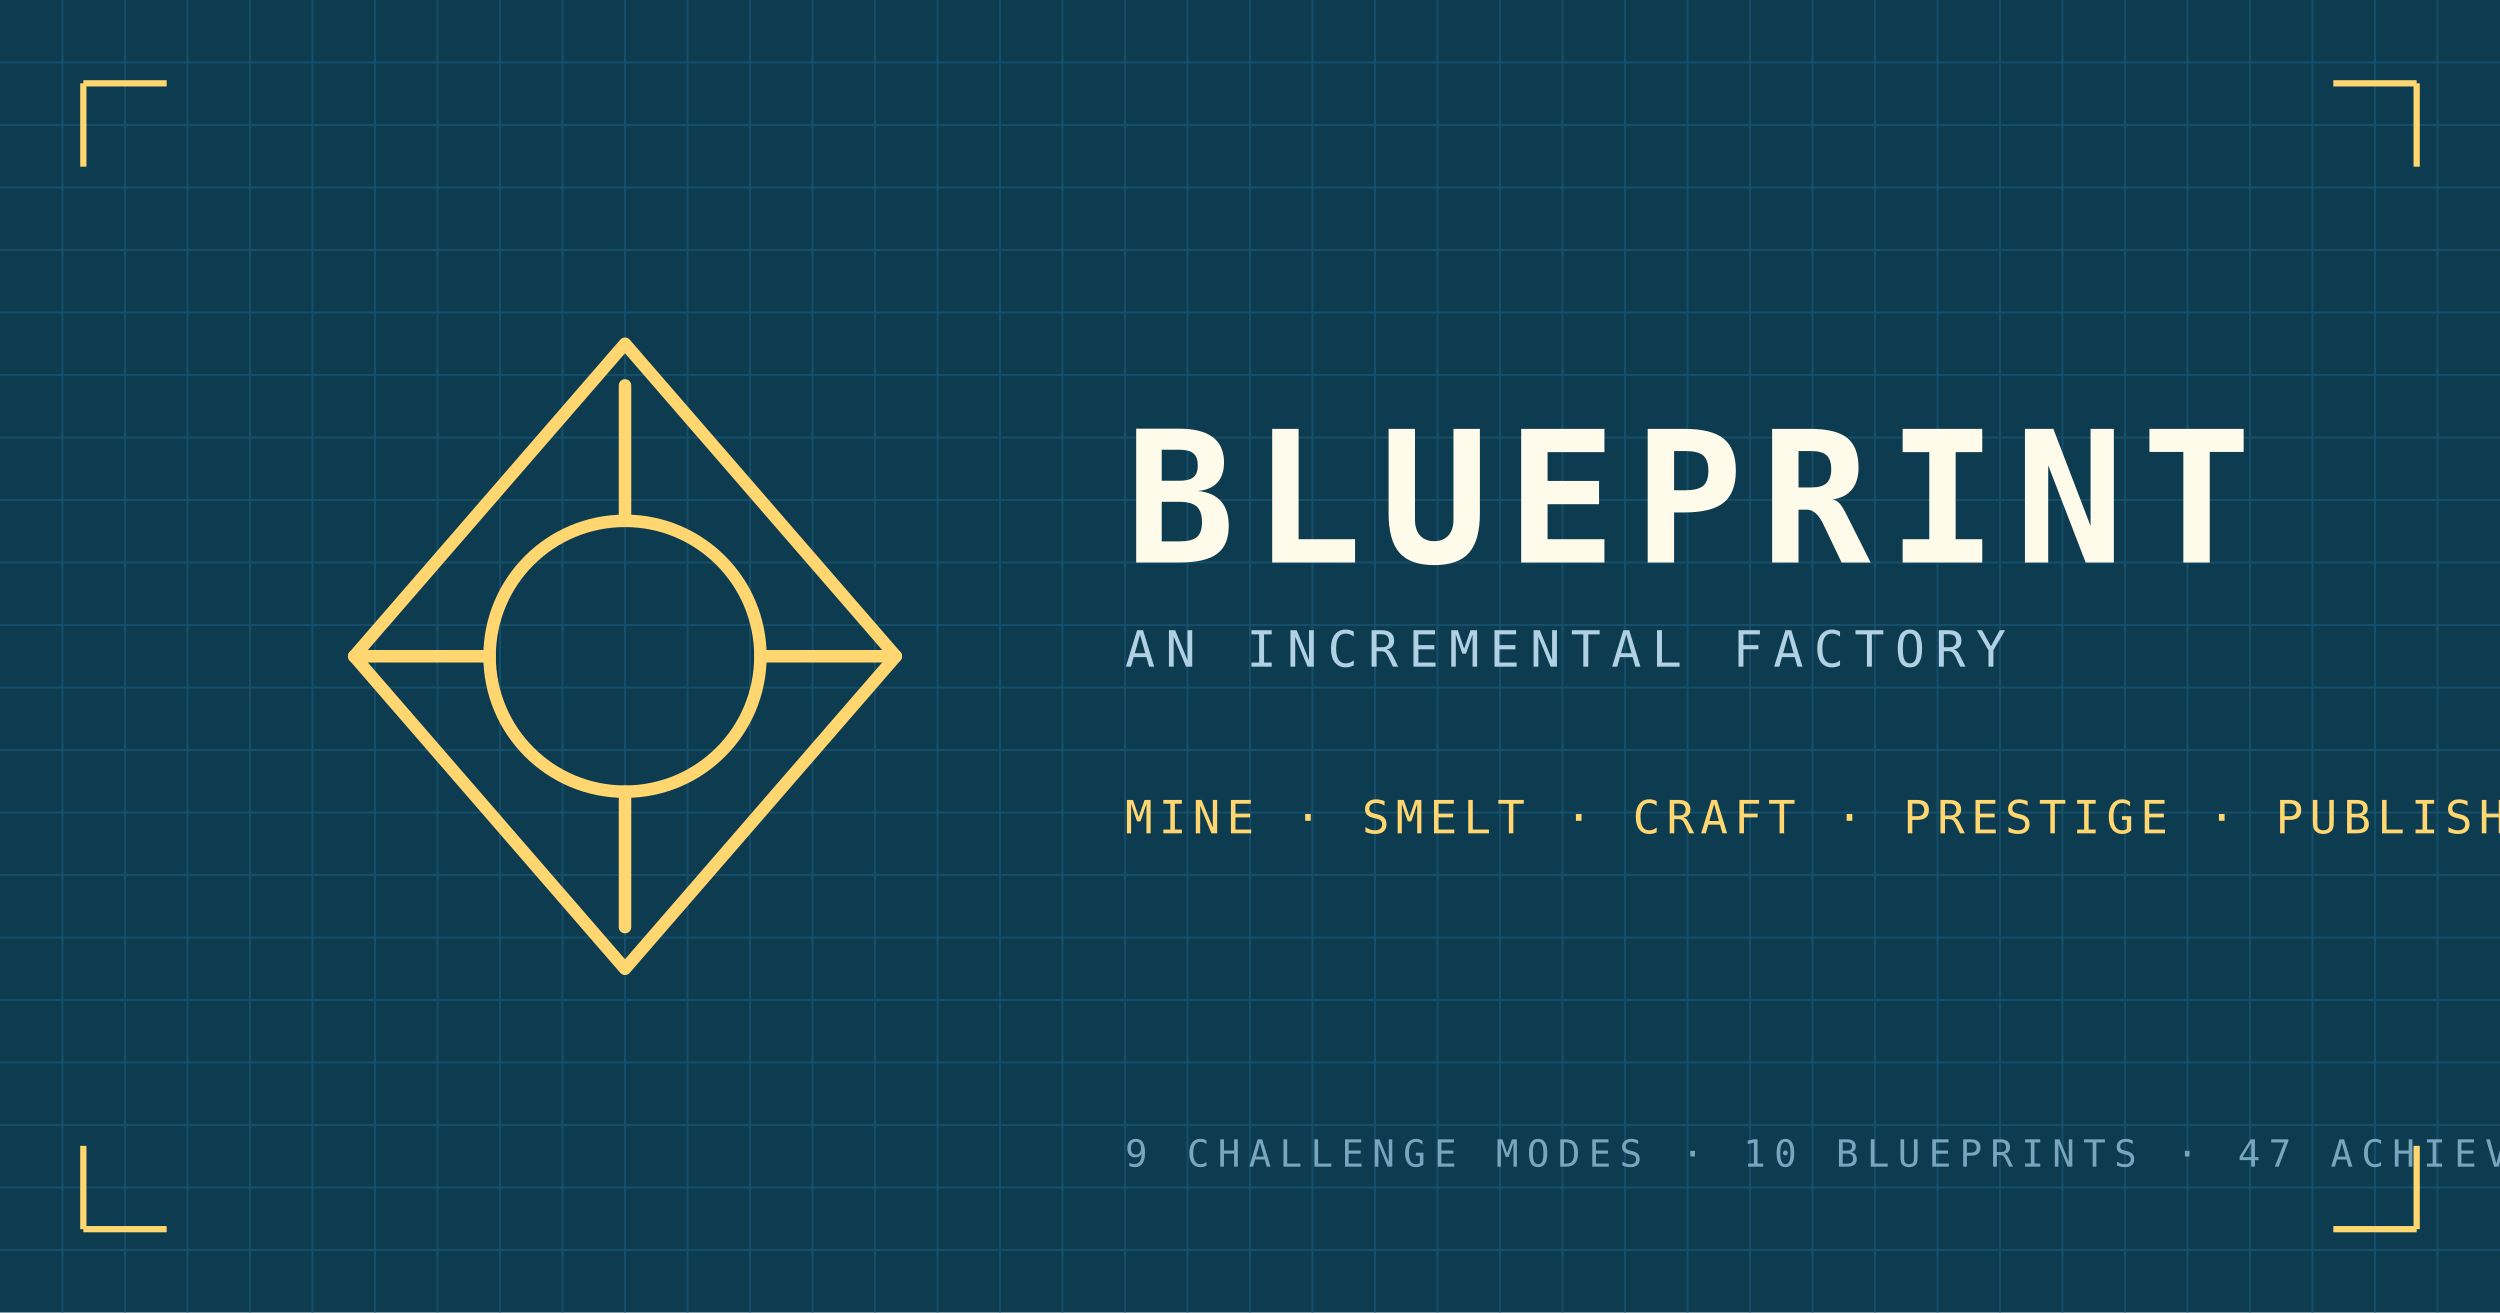
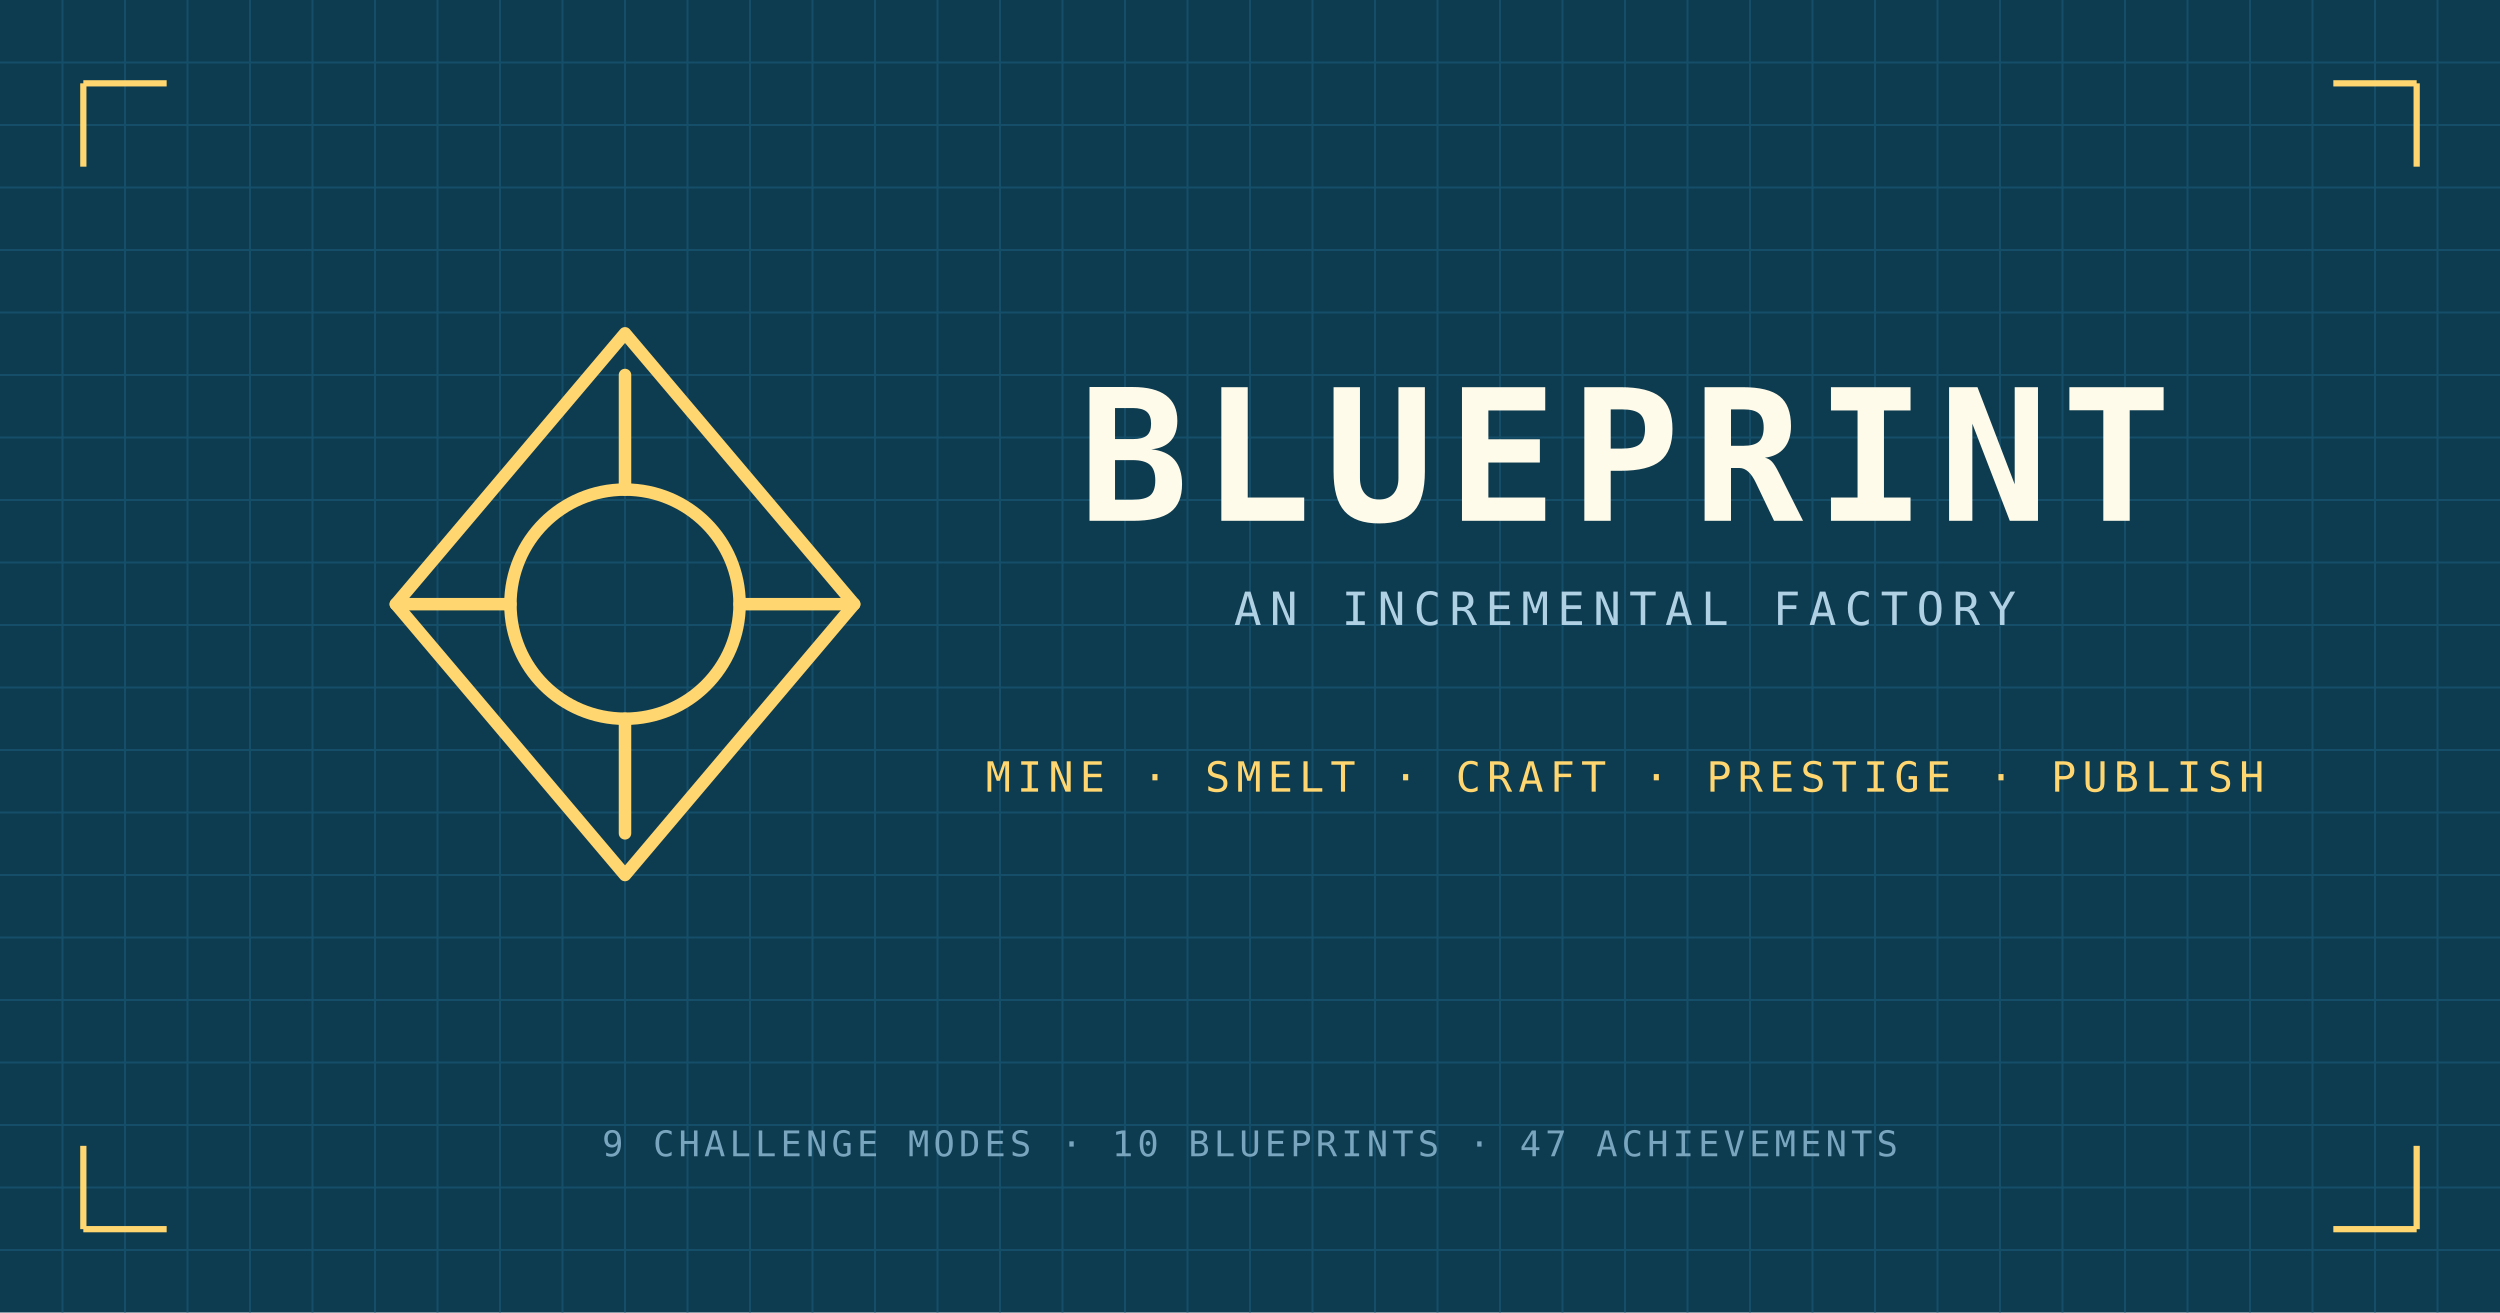
<svg xmlns="http://www.w3.org/2000/svg" viewBox="0 0 1200 630" width="1200" height="630">
  <rect width="1200" height="630" fill="#0d3b4f" />
  <g stroke="#1a5a7a" stroke-width="1" opacity="0.6">
    <g id="h-lines">
      <line x1="0" y1="30" x2="1200" y2="30" />
      <line x1="0" y1="60" x2="1200" y2="60" />
      <line x1="0" y1="90" x2="1200" y2="90" />
      <line x1="0" y1="120" x2="1200" y2="120" />
      <line x1="0" y1="150" x2="1200" y2="150" />
      <line x1="0" y1="180" x2="1200" y2="180" />
      <line x1="0" y1="210" x2="1200" y2="210" />
      <line x1="0" y1="240" x2="1200" y2="240" />
      <line x1="0" y1="270" x2="1200" y2="270" />
      <line x1="0" y1="300" x2="1200" y2="300" />
      <line x1="0" y1="330" x2="1200" y2="330" />
      <line x1="0" y1="360" x2="1200" y2="360" />
      <line x1="0" y1="390" x2="1200" y2="390" />
      <line x1="0" y1="420" x2="1200" y2="420" />
      <line x1="0" y1="450" x2="1200" y2="450" />
      <line x1="0" y1="480" x2="1200" y2="480" />
      <line x1="0" y1="510" x2="1200" y2="510" />
      <line x1="0" y1="540" x2="1200" y2="540" />
      <line x1="0" y1="570" x2="1200" y2="570" />
      <line x1="0" y1="600" x2="1200" y2="600" />
    </g>
    <g id="v-lines">
      <line x1="30" y1="0" x2="30" y2="630" />
      <line x1="60" y1="0" x2="60" y2="630" />
      <line x1="90" y1="0" x2="90" y2="630" />
      <line x1="120" y1="0" x2="120" y2="630" />
      <line x1="150" y1="0" x2="150" y2="630" />
      <line x1="180" y1="0" x2="180" y2="630" />
      <line x1="210" y1="0" x2="210" y2="630" />
      <line x1="240" y1="0" x2="240" y2="630" />
      <line x1="270" y1="0" x2="270" y2="630" />
      <line x1="300" y1="0" x2="300" y2="630" />
      <line x1="330" y1="0" x2="330" y2="630" />
      <line x1="360" y1="0" x2="360" y2="630" />
      <line x1="390" y1="0" x2="390" y2="630" />
      <line x1="420" y1="0" x2="420" y2="630" />
      <line x1="450" y1="0" x2="450" y2="630" />
      <line x1="480" y1="0" x2="480" y2="630" />
      <line x1="510" y1="0" x2="510" y2="630" />
      <line x1="540" y1="0" x2="540" y2="630" />
      <line x1="570" y1="0" x2="570" y2="630" />
      <line x1="600" y1="0" x2="600" y2="630" />
      <line x1="630" y1="0" x2="630" y2="630" />
      <line x1="660" y1="0" x2="660" y2="630" />
      <line x1="690" y1="0" x2="690" y2="630" />
      <line x1="720" y1="0" x2="720" y2="630" />
      <line x1="750" y1="0" x2="750" y2="630" />
      <line x1="780" y1="0" x2="780" y2="630" />
      <line x1="810" y1="0" x2="810" y2="630" />
      <line x1="840" y1="0" x2="840" y2="630" />
      <line x1="870" y1="0" x2="870" y2="630" />
      <line x1="900" y1="0" x2="900" y2="630" />
      <line x1="930" y1="0" x2="930" y2="630" />
      <line x1="960" y1="0" x2="960" y2="630" />
      <line x1="990" y1="0" x2="990" y2="630" />
      <line x1="1020" y1="0" x2="1020" y2="630" />
      <line x1="1050" y1="0" x2="1050" y2="630" />
      <line x1="1080" y1="0" x2="1080" y2="630" />
      <line x1="1110" y1="0" x2="1110" y2="630" />
      <line x1="1140" y1="0" x2="1140" y2="630" />
      <line x1="1170" y1="0" x2="1170" y2="630" />
    </g>
  </g>
  <g stroke="#ffd670" stroke-width="3" fill="none">
    <path d="M 40 40 L 80 40 M 40 40 L 40 80" />
    <path d="M 1160 40 L 1120 40 M 1160 40 L 1160 80" />
    <path d="M 40 590 L 80 590 M 40 590 L 40 550" />
    <path d="M 1160 590 L 1120 590 M 1160 590 L 1160 550" />
  </g>
-   <g transform="translate(300 315)" fill="none" stroke="#ffd670" stroke-width="6" stroke-linejoin="round" stroke-linecap="round">
-     <polygon points="0,-150 130,0 0,150 -130,0" />
-     <circle cx="0" cy="0" r="65" />
-     <line x1="-65" y1="0" x2="-130" y2="0" />
-     <line x1="65" y1="0" x2="130" y2="0" />
-     <line x1="0" y1="-65" x2="0" y2="-130" />
-     <line x1="0" y1="65" x2="0" y2="130" />
+   <g transform="translate(300 290)" fill="none" stroke="#ffd670" stroke-width="6" stroke-linejoin="round" stroke-linecap="round">
+     <polygon points="0,-130 110,0 0,130 -110,0" />
+     <circle cx="0" cy="0" r="55" />
+     <line x1="-55" y1="0" x2="-110" y2="0" />
+     <line x1="55" y1="0" x2="110" y2="0" />
+     <line x1="0" y1="-55" x2="0" y2="-110" />
+     <line x1="0" y1="55" x2="0" y2="110" />
  </g>
-   <g font-family="Consolas, monospace" fill="#fffbea">
-     <text x="540" y="270" font-size="88" font-weight="700" letter-spacing="8">BLUEPRINT</text>
-     <text x="540" y="320" font-size="24" fill="#b0d0e4" letter-spacing="5">AN  INCREMENTAL  FACTORY</text>
-     <text x="540" y="400" font-size="22" fill="#ffd670" letter-spacing="3">MINE · SMELT · CRAFT · PRESTIGE · PUBLISH</text>
+   <g font-family="Consolas, monospace" fill="#fffbea" text-anchor="middle">
+     <text x="780" y="250" font-size="88" font-weight="700" letter-spacing="6">BLUEPRINT</text>
+     <text x="780" y="300" font-size="22" fill="#b0d0e4" letter-spacing="4">AN  INCREMENTAL  FACTORY</text>
+     <text x="780" y="380" font-size="20" fill="#ffd670" letter-spacing="3">MINE · SMELT · CRAFT · PRESTIGE · PUBLISH</text>
  </g>
-   <g font-family="Consolas, monospace" fill="#7aa5bf" font-size="18" letter-spacing="4">
-     <text x="540" y="560">9 CHALLENGE MODES · 10 BLUEPRINTS · 47 ACHIEVEMENTS</text>
+   <g font-family="Consolas, monospace" fill="#7aa5bf" font-size="17" letter-spacing="2" text-anchor="middle">
+     <text x="600" y="555">9  CHALLENGE  MODES   ·   10  BLUEPRINTS   ·   47  ACHIEVEMENTS</text>
  </g>
</svg>
